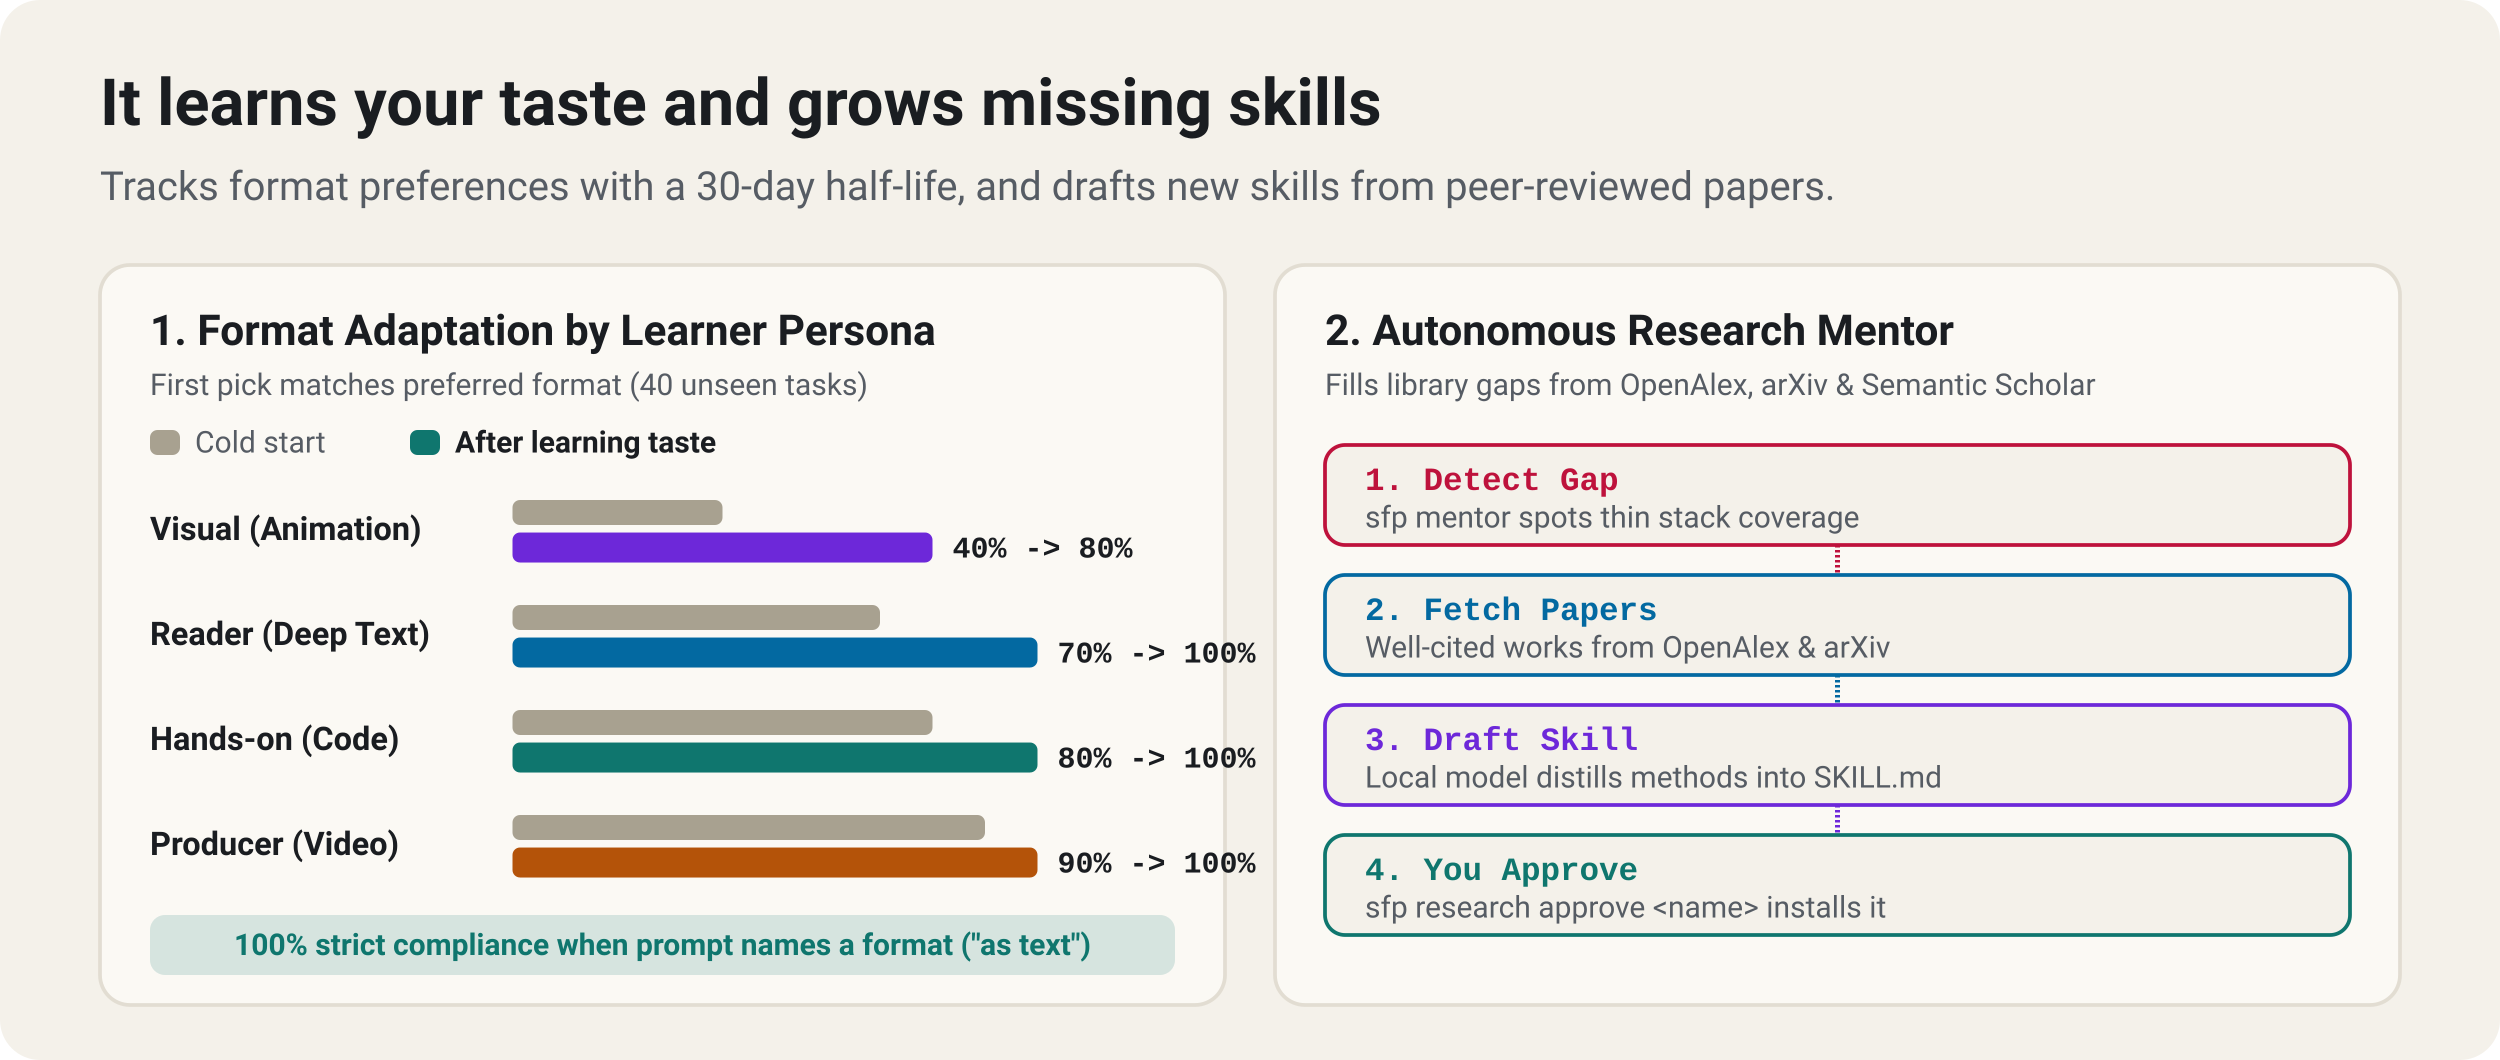
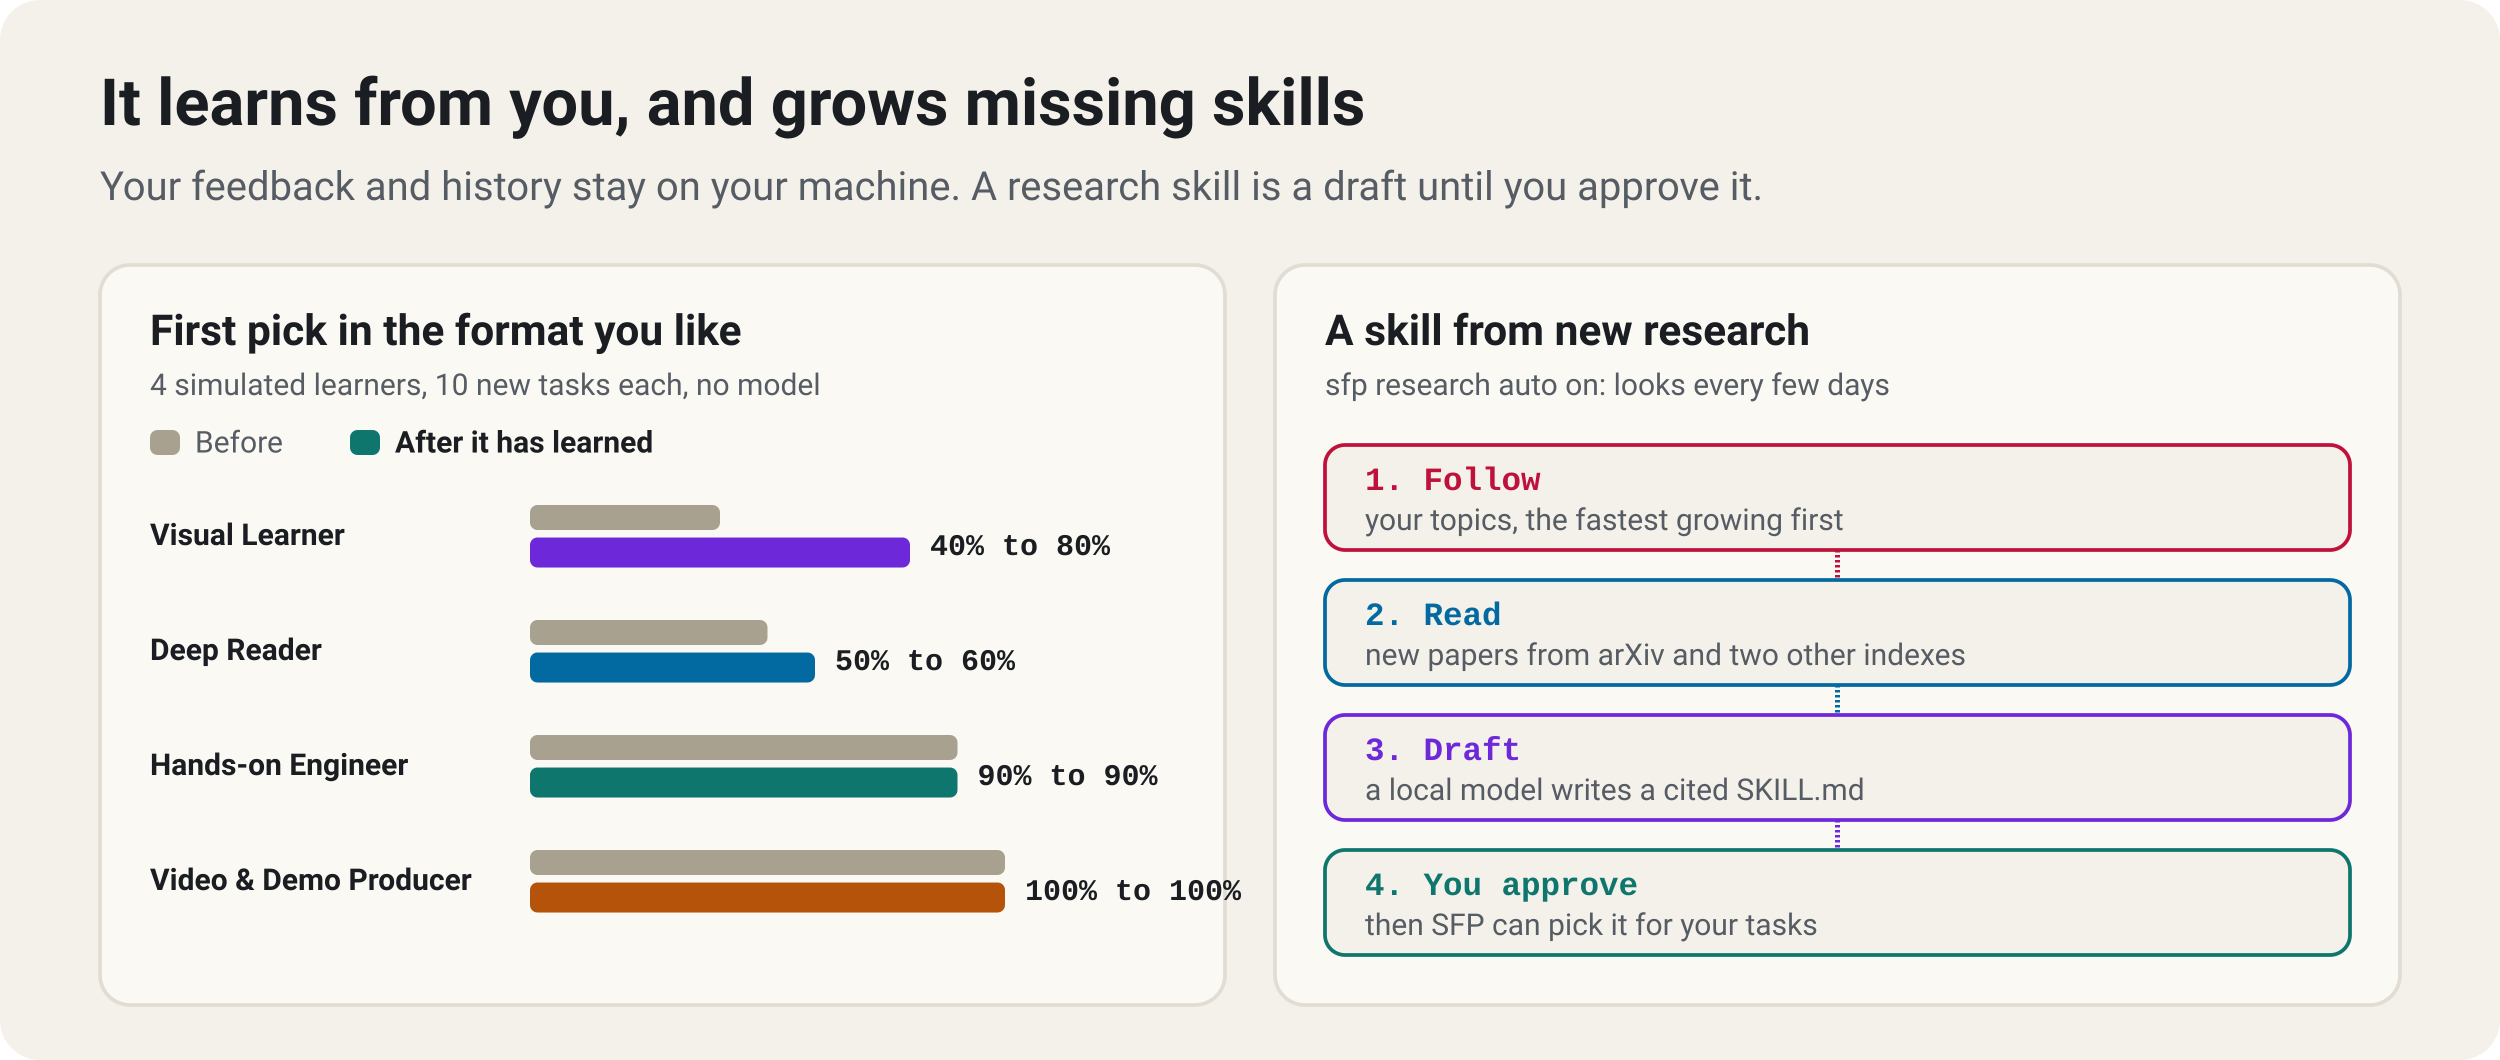
<svg xmlns="http://www.w3.org/2000/svg" width="1000" height="424" viewBox="0 0 1000 424" role="img" aria-labelledby="t d">
  <style>
text{font-family:ui-sans-serif, system-ui, -apple-system, 'Segoe UI', Roboto, 'Helvetica Neue', Arial, sans-serif}
.mono{font-family:ui-monospace, SFMono-Regular, 'SF Mono', Menlo, Consolas, 'Liberation Mono', monospace}
.draw{stroke-dasharray:1;stroke-dashoffset:0;animation:draw 1.1s cubic-bezier(.23,1,.32,1) both}
.rise{animation:rise .7s cubic-bezier(.23,1,.32,1) both}
.fade{animation:fade .8s ease-out both}
.grow{transform-box:fill-box;transform-origin:left center;animation:grow 1.1s cubic-bezier(.23,1,.32,1) both}
.pop{transform-box:fill-box;transform-origin:center;animation:pop .5s cubic-bezier(.23,1,.32,1) both}
.glow{animation:glow 2.6s ease-in-out infinite}
.blink{animation:blink 1s steps(1) infinite}
@keyframes draw{from{stroke-dashoffset:1}to{stroke-dashoffset:0}}
@keyframes rise{from{opacity:0;transform:translateY(10px)}to{opacity:1;transform:none}}
@keyframes fade{from{opacity:0}to{opacity:1}}
@keyframes grow{from{transform:scaleX(0)}to{transform:scaleX(1)}}
@keyframes pop{from{opacity:0;transform:scale(.6)}to{opacity:1;transform:scale(1)}}
@keyframes glow{0%,100%{opacity:.45}50%{opacity:1}}
@keyframes blink{0%{opacity:1}50%{opacity:0}}
@media (prefers-reduced-motion:reduce){*{animation:none!important}.pulse,.cover{display:none}}
</style>
  <rect width="1000" height="424" rx="16" fill="#f4f1ea" />
-   <text x="40" y="50" font-size="26" font-weight="700" fill="#1a1d21" text-anchor="start" class="rise">It learns your taste and grows missing skills</text>
-   <text x="40" y="80" font-size="16" font-weight="400" fill="#565c64" text-anchor="start" class="rise" style="animation-delay:0.10s">Tracks format preferences with a 30-day half-life, and drafts new skills from peer-reviewed papers.</text>
+   <text x="40" y="50" font-size="26" font-weight="700" fill="#1a1d21" text-anchor="start" class="rise">It learns from you, and grows missing skills</text>
+   <text x="40" y="80" font-size="16" font-weight="400" fill="#565c64" text-anchor="start" class="rise" style="animation-delay:0.10s">Your feedback and history stay on your machine. A research skill is a draft until you approve it.</text>
  <g class="rise" style="animation-delay:0.15s">
    <rect x="40" y="106" width="450" height="296" rx="12" fill="#fbf9f4" stroke="#e2ddd2" stroke-width="1.5" />
-     <text x="60" y="138" font-size="17" font-weight="700" fill="#1a1d21" text-anchor="start">1. Format Adaptation by Learner Persona</text>
-     <text x="60" y="158" font-size="12" font-weight="400" fill="#565c64" text-anchor="start">First pick matches preferred format (40 unseen tasks)</text>
+     <text x="60" y="138" font-size="17" font-weight="700" fill="#1a1d21" text-anchor="start">First pick in the format you like</text>
+     <text x="60" y="158" font-size="12" font-weight="400" fill="#565c64" text-anchor="start">4 simulated learners, 10 new tasks each, no model</text>
    <rect x="60" y="172" width="12" height="10" rx="3" fill="#a8a190" />
-     <text x="78" y="181" font-size="12" font-weight="400" fill="#565c64" text-anchor="start">Cold start</text>
-     <rect x="164" y="172" width="12" height="10" rx="3" fill="#0f766e" />
-     <text x="182" y="181" font-size="12" font-weight="600" fill="#1a1d21" text-anchor="start">After learning taste</text>
+     <text x="78" y="181" font-size="12" font-weight="400" fill="#565c64" text-anchor="start">Before</text>
+     <rect x="140" y="172" width="12" height="10" rx="3" fill="#0f766e" />
+     <text x="158" y="181" font-size="12" font-weight="600" fill="#1a1d21" text-anchor="start">After it has learned</text>
  </g>
-   <text x="60" y="216" font-size="13" font-weight="600" fill="#1a1d21" text-anchor="start" class="fade" style="animation-delay:0.30s">Visual (Animation)</text>
-   <rect class="grow" x="205" y="200" width="84.0" height="10" rx="3" fill="#a8a190" style="animation-delay:0.45s" />
-   <rect class="grow" x="205" y="213" width="168.0" height="12" rx="3" fill="#6d28d9" style="animation-delay:0.65s" />
-   <text x="381.0" y="223" font-size="12" font-weight="700" fill="#1a1d21" text-anchor="start" class="mono fade" style="animation-delay:0.95s">40% -&gt; 80%</text>
-   <text x="60" y="258" font-size="13" font-weight="600" fill="#1a1d21" text-anchor="start" class="fade" style="animation-delay:0.40s">Reader (Deep Text)</text>
-   <rect class="grow" x="205" y="242" width="147.0" height="10" rx="3" fill="#a8a190" style="animation-delay:0.55s" />
-   <rect class="grow" x="205" y="255" width="210.0" height="12" rx="3" fill="#0369a1" style="animation-delay:0.75s" />
-   <text x="423.0" y="265" font-size="12" font-weight="700" fill="#1a1d21" text-anchor="start" class="mono fade" style="animation-delay:1.05s">70% -&gt; 100%</text>
-   <text x="60" y="300" font-size="13" font-weight="600" fill="#1a1d21" text-anchor="start" class="fade" style="animation-delay:0.50s">Hands-on (Code)</text>
-   <rect class="grow" x="205" y="284" width="168.0" height="10" rx="3" fill="#a8a190" style="animation-delay:0.65s" />
-   <rect class="grow" x="205" y="297" width="210.0" height="12" rx="3" fill="#0f766e" style="animation-delay:0.85s" />
-   <text x="423.0" y="307" font-size="12" font-weight="700" fill="#1a1d21" text-anchor="start" class="mono fade" style="animation-delay:1.15s">80% -&gt; 100%</text>
-   <text x="60" y="342" font-size="13" font-weight="600" fill="#1a1d21" text-anchor="start" class="fade" style="animation-delay:0.60s">Producer (Video)</text>
-   <rect class="grow" x="205" y="326" width="189.0" height="10" rx="3" fill="#a8a190" style="animation-delay:0.75s" />
-   <rect class="grow" x="205" y="339" width="210.0" height="12" rx="3" fill="#b45309" style="animation-delay:0.95s" />
-   <text x="423.0" y="349" font-size="12" font-weight="700" fill="#1a1d21" text-anchor="start" class="mono fade" style="animation-delay:1.25s">90% -&gt; 100%</text>
-   <g class="rise" style="animation-delay:1.10s">
-     <rect x="60" y="366" width="410" height="24" rx="6" fill="#0f766e" fill-opacity="0.16" />
-     <text x="265" y="382" font-size="12" font-weight="700" fill="#0f766e" text-anchor="middle">100% strict compliance when prompt names a format ("as text")</text>
-   </g>
+   <text x="60" y="218" font-size="12" font-weight="600" fill="#1a1d21" text-anchor="start" class="fade" style="animation-delay:0.30s">Visual Learner</text>
+   <rect class="grow" x="212" y="202" width="76.0" height="10" rx="3" fill="#a8a190" style="animation-delay:0.45s" />
+   <rect class="grow" x="212" y="215" width="152.0" height="12" rx="3" fill="#6d28d9" style="animation-delay:0.65s" />
+   <text x="372.0" y="222" font-size="12" font-weight="700" fill="#1a1d21" text-anchor="start" class="mono fade" style="animation-delay:0.95s">40% to 80%</text>
+   <text x="60" y="264" font-size="12" font-weight="600" fill="#1a1d21" text-anchor="start" class="fade" style="animation-delay:0.40s">Deep Reader</text>
+   <rect class="grow" x="212" y="248" width="95.0" height="10" rx="3" fill="#a8a190" style="animation-delay:0.55s" />
+   <rect class="grow" x="212" y="261" width="114.0" height="12" rx="3" fill="#0369a1" style="animation-delay:0.75s" />
+   <text x="334.0" y="268" font-size="12" font-weight="700" fill="#1a1d21" text-anchor="start" class="mono fade" style="animation-delay:1.05s">50% to 60%</text>
+   <text x="60" y="310" font-size="12" font-weight="600" fill="#1a1d21" text-anchor="start" class="fade" style="animation-delay:0.50s">Hands-on Engineer</text>
+   <rect class="grow" x="212" y="294" width="171.0" height="10" rx="3" fill="#a8a190" style="animation-delay:0.65s" />
+   <rect class="grow" x="212" y="307" width="171.0" height="12" rx="3" fill="#0f766e" style="animation-delay:0.85s" />
+   <text x="391.0" y="314" font-size="12" font-weight="700" fill="#1a1d21" text-anchor="start" class="mono fade" style="animation-delay:1.15s">90% to 90%</text>
+   <text x="60" y="356" font-size="12" font-weight="600" fill="#1a1d21" text-anchor="start" class="fade" style="animation-delay:0.60s">Video &amp; Demo Producer</text>
+   <rect class="grow" x="212" y="340" width="190.0" height="10" rx="3" fill="#a8a190" style="animation-delay:0.75s" />
+   <rect class="grow" x="212" y="353" width="190.0" height="12" rx="3" fill="#b45309" style="animation-delay:0.95s" />
+   <text x="410.0" y="360" font-size="12" font-weight="700" fill="#1a1d21" text-anchor="start" class="mono fade" style="animation-delay:1.25s">100% to 100%</text>
  <g class="rise" style="animation-delay:0.25s">
    <rect x="510" y="106" width="450" height="296" rx="12" fill="#fbf9f4" stroke="#e2ddd2" stroke-width="1.5" />
-     <text x="530" y="138" font-size="17" font-weight="700" fill="#1a1d21" text-anchor="start">2. Autonomous Research Mentor</text>
-     <text x="530" y="158" font-size="12" font-weight="400" fill="#565c64" text-anchor="start">Fills library gaps from OpenAlex, arXiv &amp; Semantic Scholar</text>
+     <text x="530" y="138" font-size="17" font-weight="700" fill="#1a1d21" text-anchor="start">A skill from new research</text>
+     <text x="530" y="158" font-size="12" font-weight="400" fill="#565c64" text-anchor="start">sfp research auto on: looks every few days</text>
  </g>
  <g class="rise" style="animation-delay:0.40s">
-     <rect x="530" y="178" width="410" height="40" rx="8" fill="#f4f1ea" stroke="#be123c" stroke-width="1.5" />
-     <text x="546" y="196" font-size="13" font-weight="700" fill="#be123c" text-anchor="start" class="mono">1. Detect Gap</text>
-     <text x="546" y="211" font-size="12" font-weight="400" fill="#565c64" text-anchor="start">sfp mentor spots thin stack coverage</text>
+     <rect x="530" y="178" width="410" height="42" rx="8" fill="#f4f1ea" stroke="#be123c" stroke-width="1.5" />
+     <text x="546" y="196" font-size="13" font-weight="700" fill="#be123c" text-anchor="start" class="mono">1. Follow</text>
+     <text x="546" y="212" font-size="12" font-weight="400" fill="#565c64" text-anchor="start">your topics, the fastest growing first</text>
  </g>
-   <path class="draw" pathLength="1" d="M735 218 V230" stroke="#be123c" stroke-width="2" fill="none" style="animation-delay:0.70s" />
+   <path class="draw" pathLength="1" d="M735 220 V232" stroke="#be123c" stroke-width="2" fill="none" style="animation-delay:0.70s" />
  <circle class="pulse" r="4" fill="#be123c" opacity="0">
-     <animateMotion path="M735 218 V230" dur="1.6s" begin="1.4s" repeatCount="indefinite" />
+     <animateMotion path="M735 220 V232" dur="1.6s" begin="1.4s" repeatCount="indefinite" />
    <animate attributeName="opacity" values="0;1;1;0" keyTimes="0;.1;.85;1" dur="1.6s" begin="1.4s" repeatCount="indefinite" />
  </circle>
  <g class="rise" style="animation-delay:0.55s">
-     <rect x="530" y="230" width="410" height="40" rx="8" fill="#f4f1ea" stroke="#0369a1" stroke-width="1.5" />
-     <text x="546" y="248" font-size="13" font-weight="700" fill="#0369a1" text-anchor="start" class="mono">2. Fetch Papers</text>
-     <text x="546" y="263" font-size="12" font-weight="400" fill="#565c64" text-anchor="start">Well-cited works from OpenAlex &amp; arXiv</text>
+     <rect x="530" y="232" width="410" height="42" rx="8" fill="#f4f1ea" stroke="#0369a1" stroke-width="1.5" />
+     <text x="546" y="250" font-size="13" font-weight="700" fill="#0369a1" text-anchor="start" class="mono">2. Read</text>
+     <text x="546" y="266" font-size="12" font-weight="400" fill="#565c64" text-anchor="start">new papers from arXiv and two other indexes</text>
  </g>
-   <path class="draw" pathLength="1" d="M735 270 V282" stroke="#0369a1" stroke-width="2" fill="none" style="animation-delay:0.85s" />
+   <path class="draw" pathLength="1" d="M735 274 V286" stroke="#0369a1" stroke-width="2" fill="none" style="animation-delay:0.85s" />
  <circle class="pulse" r="4" fill="#0369a1" opacity="0">
-     <animateMotion path="M735 270 V282" dur="1.6s" begin="1.7s" repeatCount="indefinite" />
+     <animateMotion path="M735 274 V286" dur="1.6s" begin="1.7s" repeatCount="indefinite" />
    <animate attributeName="opacity" values="0;1;1;0" keyTimes="0;.1;.85;1" dur="1.6s" begin="1.7s" repeatCount="indefinite" />
  </circle>
  <g class="rise" style="animation-delay:0.70s">
-     <rect x="530" y="282" width="410" height="40" rx="8" fill="#f4f1ea" stroke="#6d28d9" stroke-width="1.5" />
-     <text x="546" y="300" font-size="13" font-weight="700" fill="#6d28d9" text-anchor="start" class="mono">3. Draft Skill</text>
-     <text x="546" y="315" font-size="12" font-weight="400" fill="#565c64" text-anchor="start">Local model distills methods into SKILL.md</text>
+     <rect x="530" y="286" width="410" height="42" rx="8" fill="#f4f1ea" stroke="#6d28d9" stroke-width="1.5" />
+     <text x="546" y="304" font-size="13" font-weight="700" fill="#6d28d9" text-anchor="start" class="mono">3. Draft</text>
+     <text x="546" y="320" font-size="12" font-weight="400" fill="#565c64" text-anchor="start">a local model writes a cited SKILL.md</text>
  </g>
-   <path class="draw" pathLength="1" d="M735 322 V334" stroke="#6d28d9" stroke-width="2" fill="none" style="animation-delay:1.00s" />
+   <path class="draw" pathLength="1" d="M735 328 V340" stroke="#6d28d9" stroke-width="2" fill="none" style="animation-delay:1.00s" />
  <circle class="pulse" r="4" fill="#6d28d9" opacity="0">
-     <animateMotion path="M735 322 V334" dur="1.6s" begin="2.0s" repeatCount="indefinite" />
+     <animateMotion path="M735 328 V340" dur="1.6s" begin="2.0s" repeatCount="indefinite" />
    <animate attributeName="opacity" values="0;1;1;0" keyTimes="0;.1;.85;1" dur="1.6s" begin="2.0s" repeatCount="indefinite" />
  </circle>
  <g class="rise" style="animation-delay:0.85s">
-     <rect x="530" y="334" width="410" height="40" rx="8" fill="#f4f1ea" stroke="#0f766e" stroke-width="1.5" />
-     <text x="546" y="352" font-size="13" font-weight="700" fill="#0f766e" text-anchor="start" class="mono">4. You Approve</text>
-     <text x="546" y="367" font-size="12" font-weight="400" fill="#565c64" text-anchor="start">sfp research approve &lt;name&gt; installs it</text>
+     <rect x="530" y="340" width="410" height="42" rx="8" fill="#f4f1ea" stroke="#0f766e" stroke-width="1.5" />
+     <text x="546" y="358" font-size="13" font-weight="700" fill="#0f766e" text-anchor="start" class="mono">4. You approve</text>
+     <text x="546" y="374" font-size="12" font-weight="400" fill="#565c64" text-anchor="start">then SFP can pick it for your tasks</text>
  </g>
</svg>
